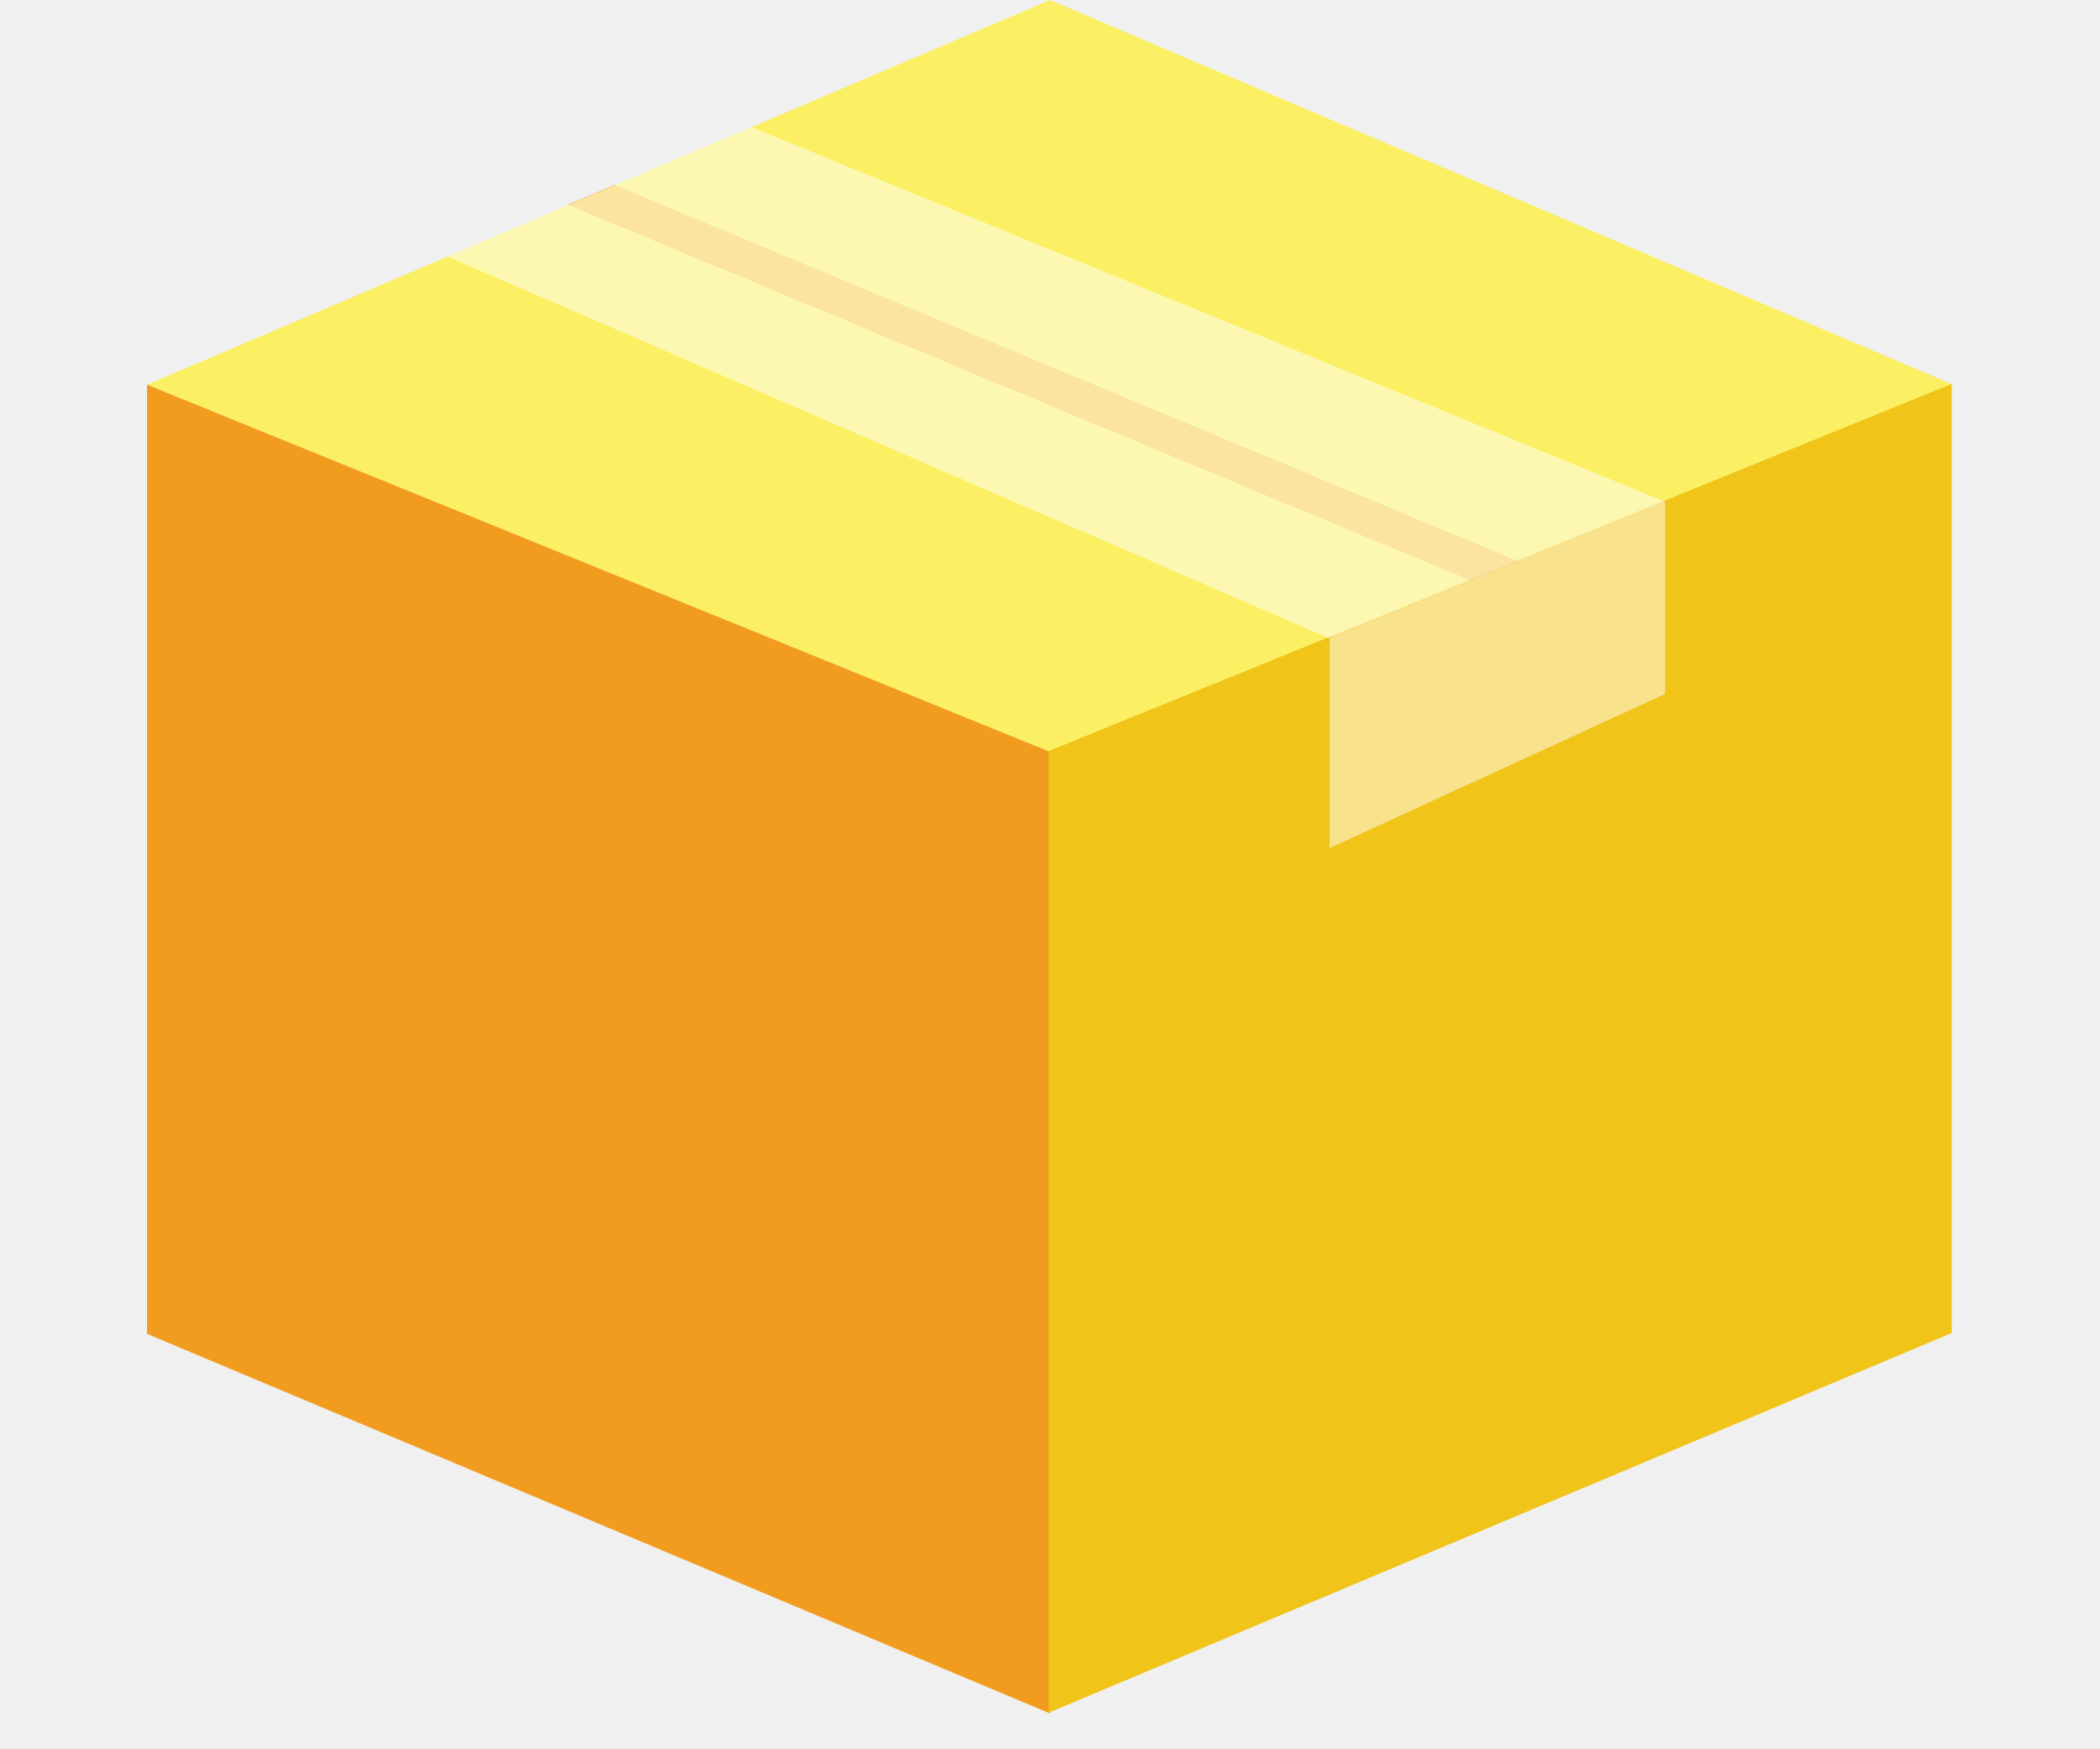
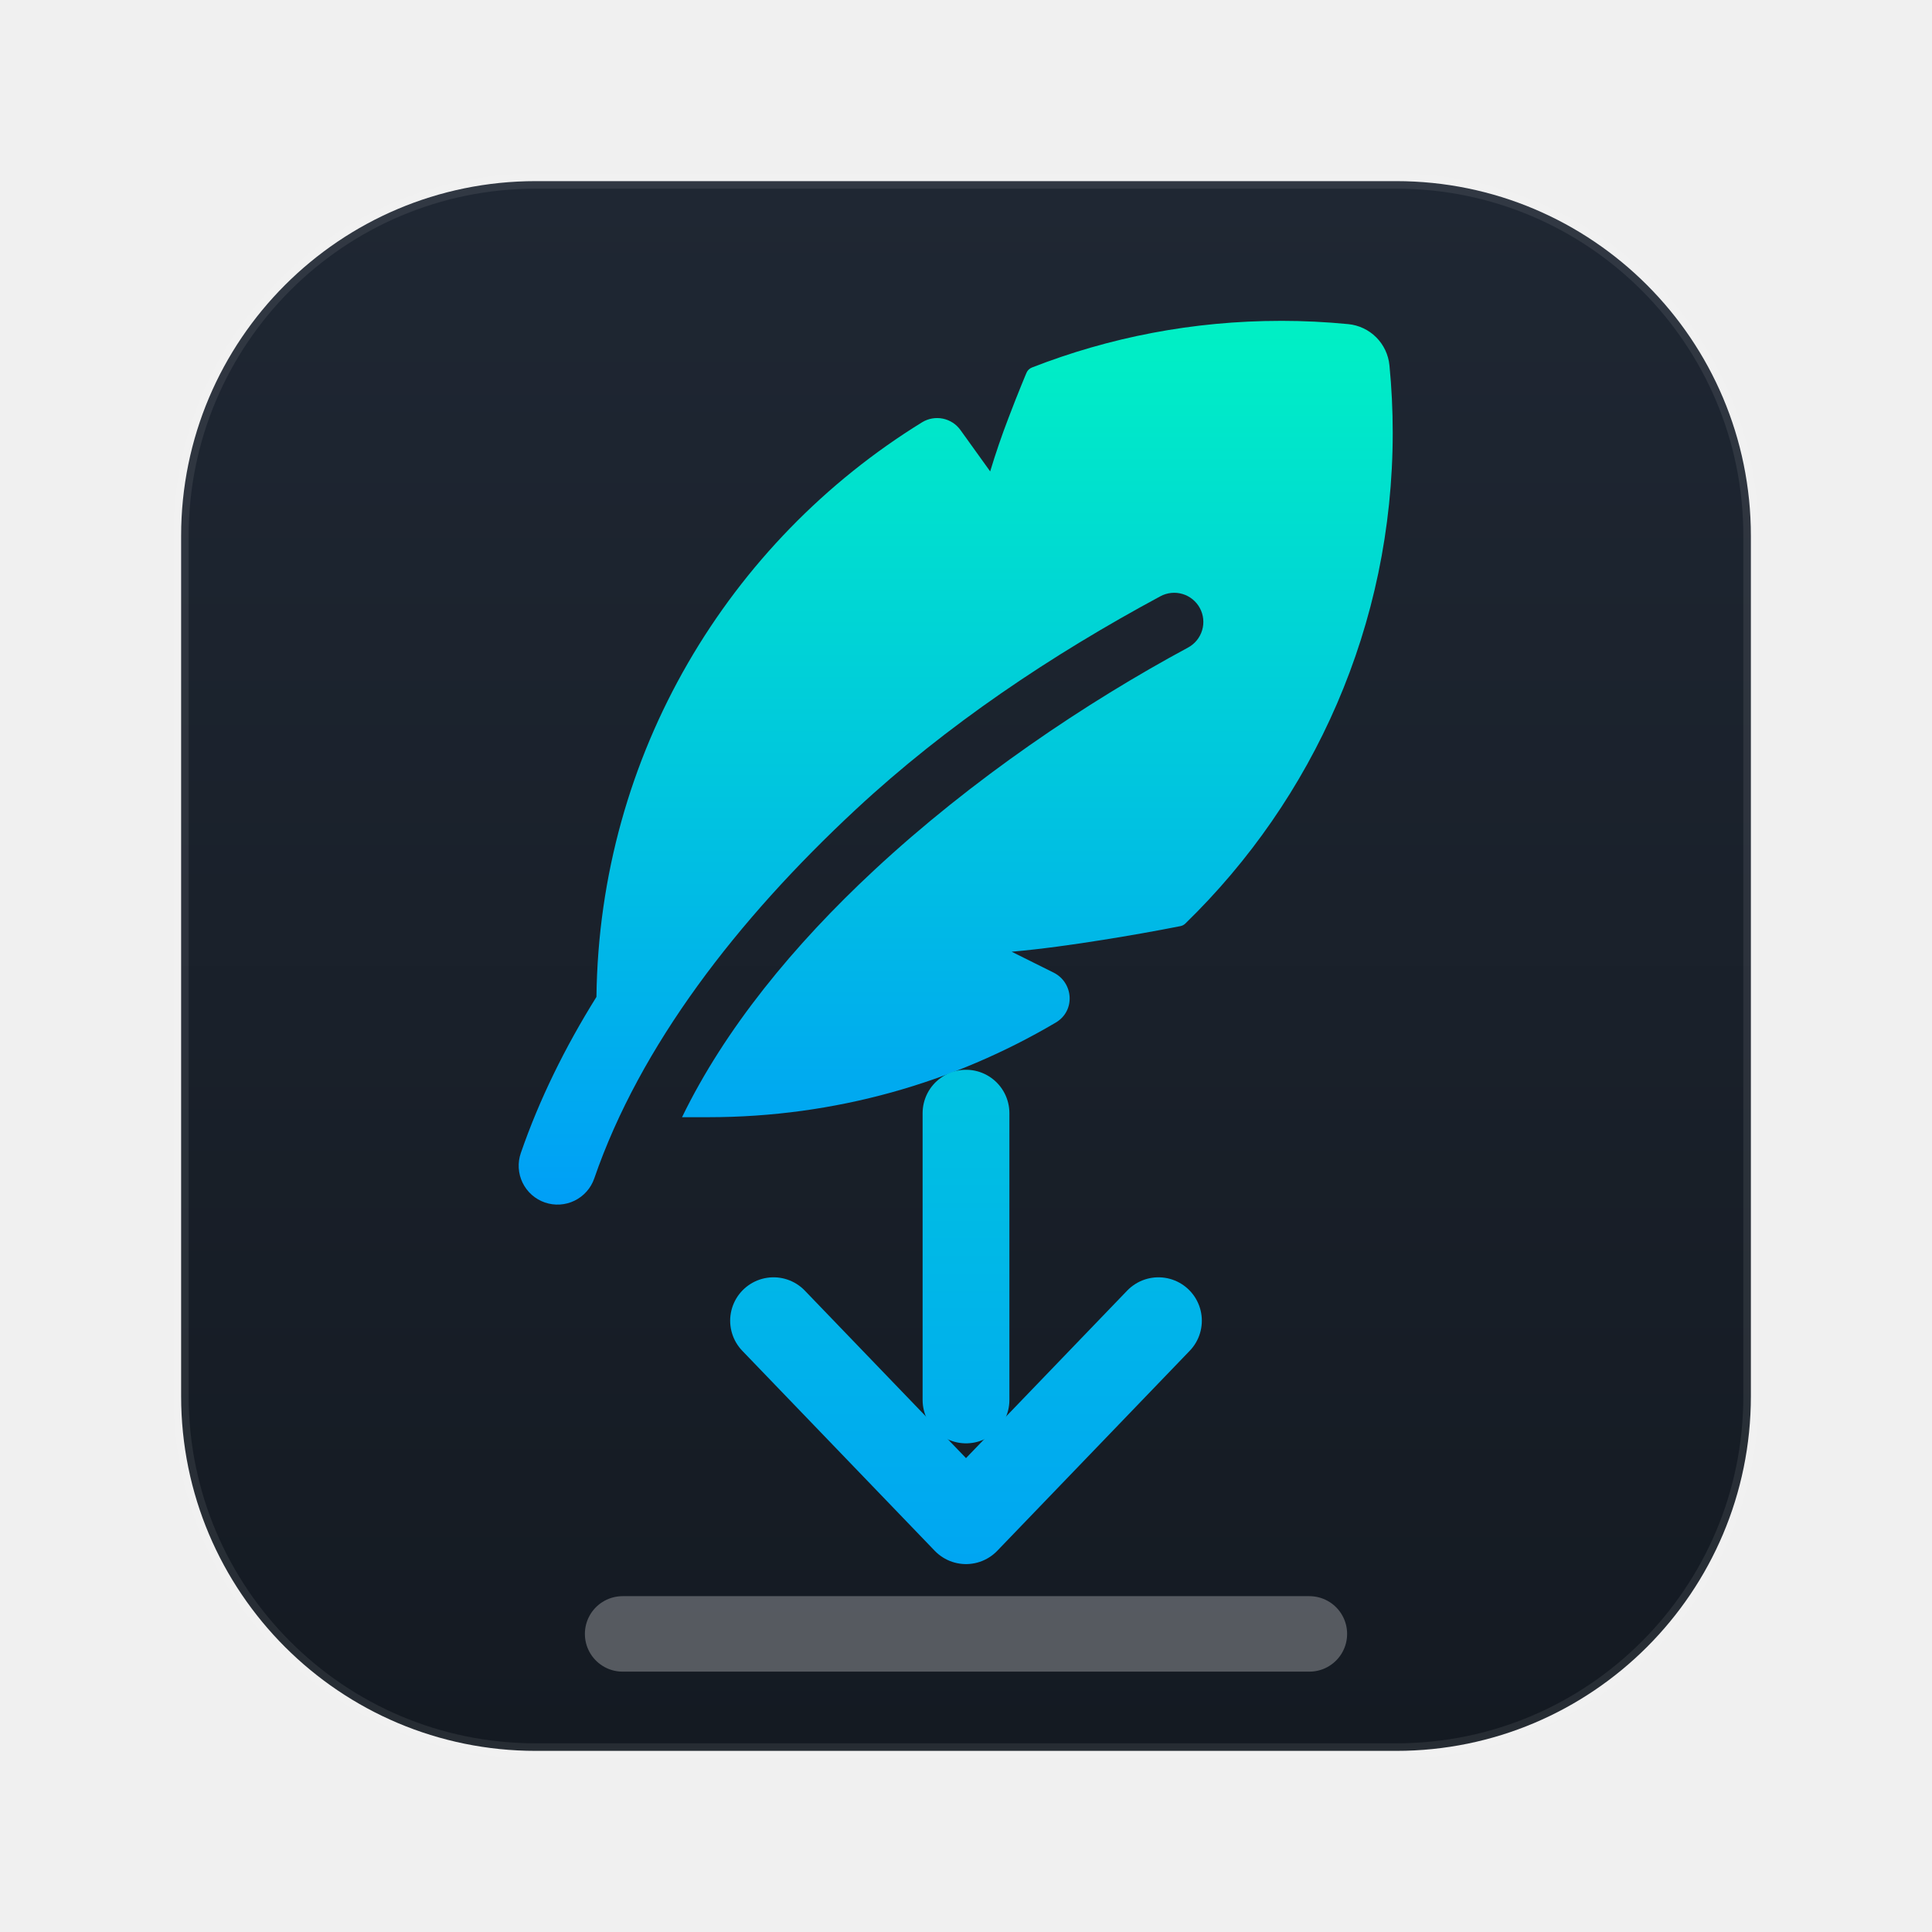
- <svg xmlns="http://www.w3.org/2000/svg" width="681" height="567" viewBox="0 0 681 567" fill="none">
-   <path fill-rule="evenodd" clip-rule="evenodd" d="M47.67 124.74L340.5 0L633.33 124.74L340.5 243.816L47.67 124.74Z" fill="#FBF063" />
-   <path fill-rule="evenodd" clip-rule="evenodd" d="M340.52 243.793L47.67 124.74V432.508L340.541 555.626L340.52 243.793Z" fill="#F29C1F" />
-   <path fill-rule="evenodd" clip-rule="evenodd" d="M340.044 555.373L632.914 432.255V124.487L340.064 243.54L340.044 555.373Z" fill="#F0C419" />
-   <path opacity="0.5" fill-rule="evenodd" clip-rule="evenodd" d="M184.115 66.367L476.911 188.261L492.322 181.996L199.172 59.955L184.115 66.367Z" fill="#F29C1F" />
-   <path opacity="0.5" fill-rule="evenodd" clip-rule="evenodd" d="M145.176 83.202L431.073 206.983L539.965 162.706L243.716 41.227L145.176 83.202Z" fill="white" />
-   <path opacity="0.5" fill-rule="evenodd" clip-rule="evenodd" d="M431.155 206.983L539.965 162.655V225.025L431.155 275.018V206.983Z" fill="white" />
+ <svg xmlns="http://www.w3.org/2000/svg" width="1024" height="1024" viewBox="0 0 1024 1024" fill="none">
+   <defs>
+     <linearGradient id="quill" x1="512" y1="0" x2="512" y2="1024" gradientUnits="userSpaceOnUse">
+       <stop stop-color="#00FFBB" />
+       <stop offset="1" stop-color="#0091FF" />
+     </linearGradient>
+     <linearGradient id="plate" x1="512" y1="96" x2="512" y2="928" gradientUnits="userSpaceOnUse">
+       <stop stop-color="#1F2733" />
+       <stop offset="1" stop-color="#141A22" />
+     </linearGradient>
+     <clipPath id="plateClip">
+       <rect x="96" y="96" width="832" height="832" rx="188" />
+     </clipPath>
+   </defs>
+   <rect x="96" y="96" width="832" height="832" rx="188" fill="url(#plate)" />
+   <rect x="96" y="96" width="832" height="832" rx="188" fill="none" stroke="#FFFFFF" stroke-opacity="0.08" stroke-width="8" />
+   <g clip-path="url(#plateClip)">
+     <g transform="translate(512 402) scale(0.62) translate(-512 -512)">
+       <path d="M781.118 137.906C706.068 137.906 634.304 152.036 568.336 177.806C567.307 178.209 566.369 178.812 565.576 179.582C564.783 180.352 564.152 181.272 563.72 182.289L563.703 182.339L563.637 182.505L563.388 183.086L562.442 185.328L559.071 193.547C556.248 200.471 552.429 210.051 548.411 220.661C542.591 235.774 537.341 251.099 532.67 266.605L507.316 231.321C503.71 226.255 498.318 222.744 492.226 221.496C486.135 220.249 479.797 221.356 474.489 224.597C309.311 326.43 198.561 508.113 196.071 715.847C169.355 758.686 147.304 803.318 131.414 849.345C129.991 853.468 129.395 857.831 129.658 862.185C129.921 866.539 131.04 870.799 132.949 874.72C134.859 878.642 137.522 882.149 140.787 885.042C144.052 887.934 147.855 890.155 151.978 891.578C156.102 893 160.465 893.597 164.819 893.334C169.173 893.07 173.432 891.952 177.354 890.042C181.275 888.133 184.782 885.469 187.675 882.204C190.567 878.939 192.788 875.137 194.211 871.013C233.264 757.723 316.252 650.062 417.886 555.534C495.444 483.406 585.09 423.465 678.189 373.337C681.07 371.786 684.227 370.819 687.482 370.489C690.736 370.159 694.024 370.473 697.157 371.413C700.29 372.354 703.207 373.902 705.741 375.97C708.276 378.038 710.379 380.585 711.929 383.465C713.479 386.346 714.447 389.503 714.777 392.758C715.107 396.012 714.793 399.3 713.852 402.433C712.912 405.566 711.363 408.483 709.295 411.017C707.228 413.552 704.681 415.655 701.8 417.205C614.462 464.245 517.129 529.715 433.477 607.505C364.57 671.597 305.907 743.145 269.245 818.677H291.694C400.119 818.677 501.687 789.171 588.759 737.765C605.778 727.703 603.886 703.511 586.866 695.059L551.018 677.21C576.007 675.051 604.467 671.033 629.29 667.048C651.373 663.511 673.407 659.676 695.341 655.325C696.907 655.009 698.348 654.248 699.492 653.133C808.847 546.85 876.792 398.143 876.792 233.546C876.792 214.097 875.856 194.881 873.986 175.897C873.105 166.86 869.113 158.409 862.693 151.988C856.273 145.568 847.822 141.576 838.785 140.696C819.619 138.832 800.374 137.896 781.118 137.89" fill="url(#quill)" />
+     </g>
+     <g stroke="url(#quill)" stroke-linecap="round" fill="none">
+       <path d="M512 590 L512 742" stroke-width="46" />
+     </g>
+     <path d="M410 700 L512 806 L614 700" fill="none" stroke="url(#quill)" stroke-width="46" stroke-linecap="round" stroke-linejoin="round" />
+     <path d="M330 866 L694 866" stroke="#FFFFFF" stroke-opacity="0.28" stroke-width="40" stroke-linecap="round" />
+   </g>
</svg>
